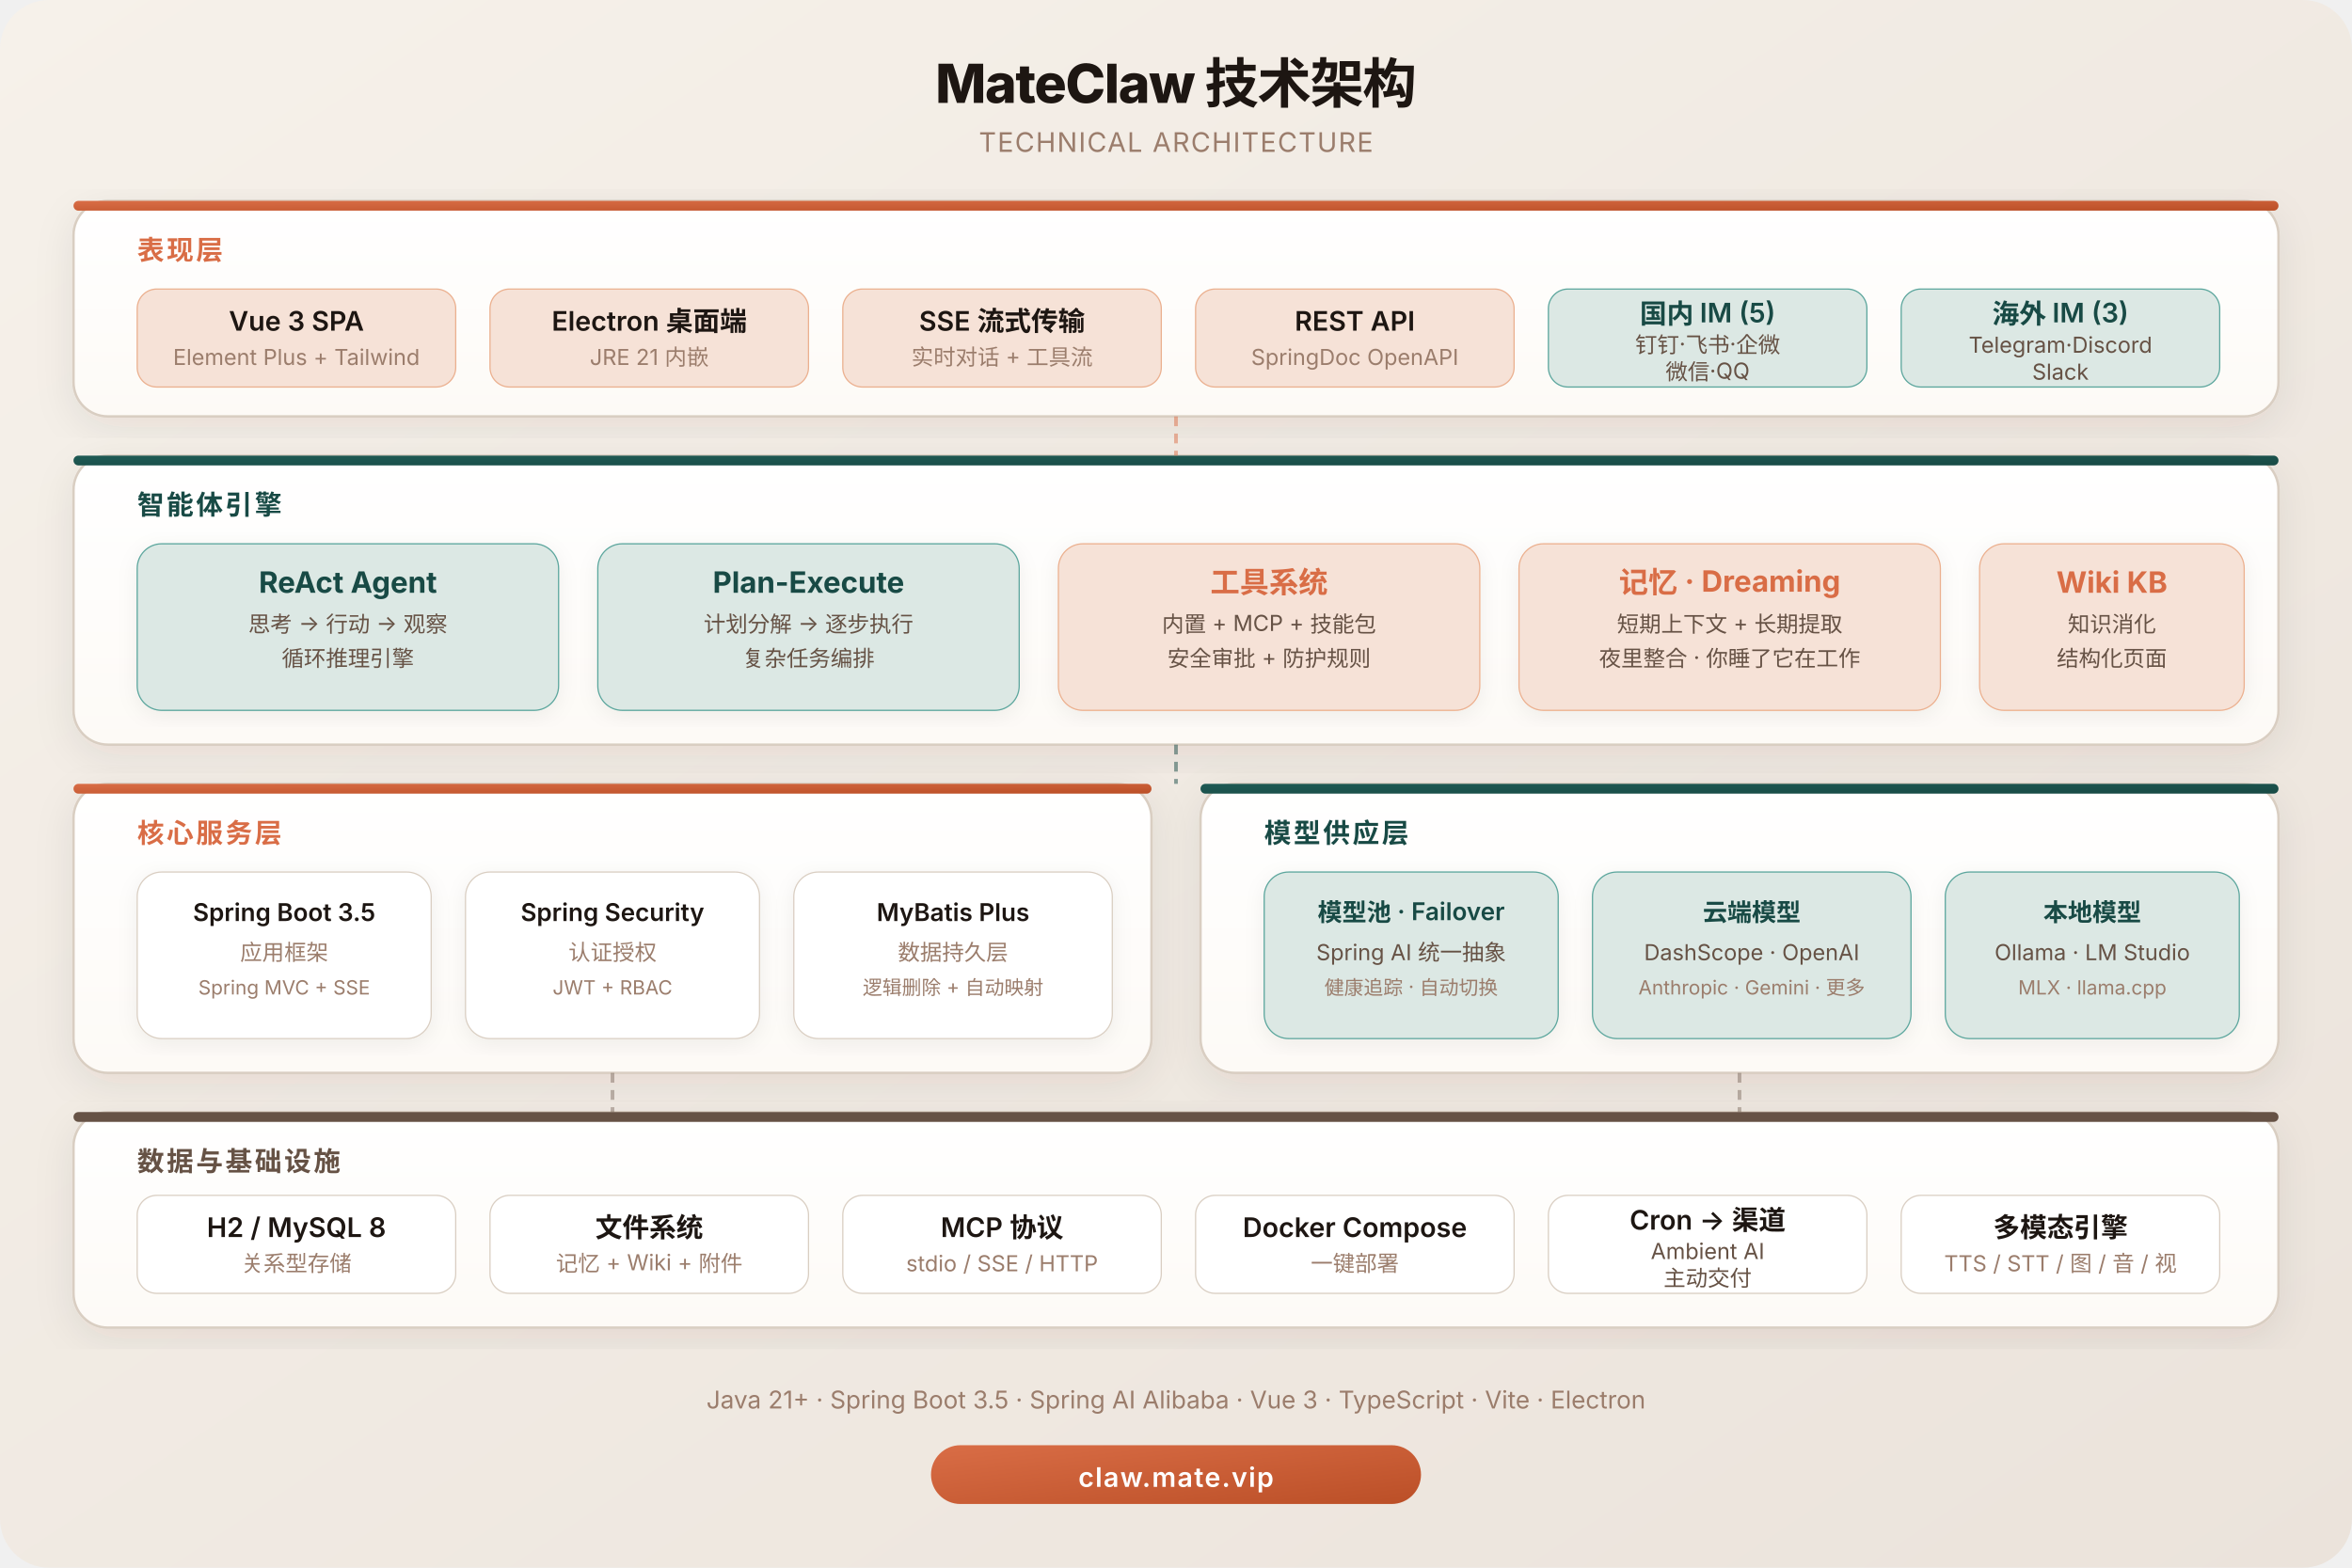
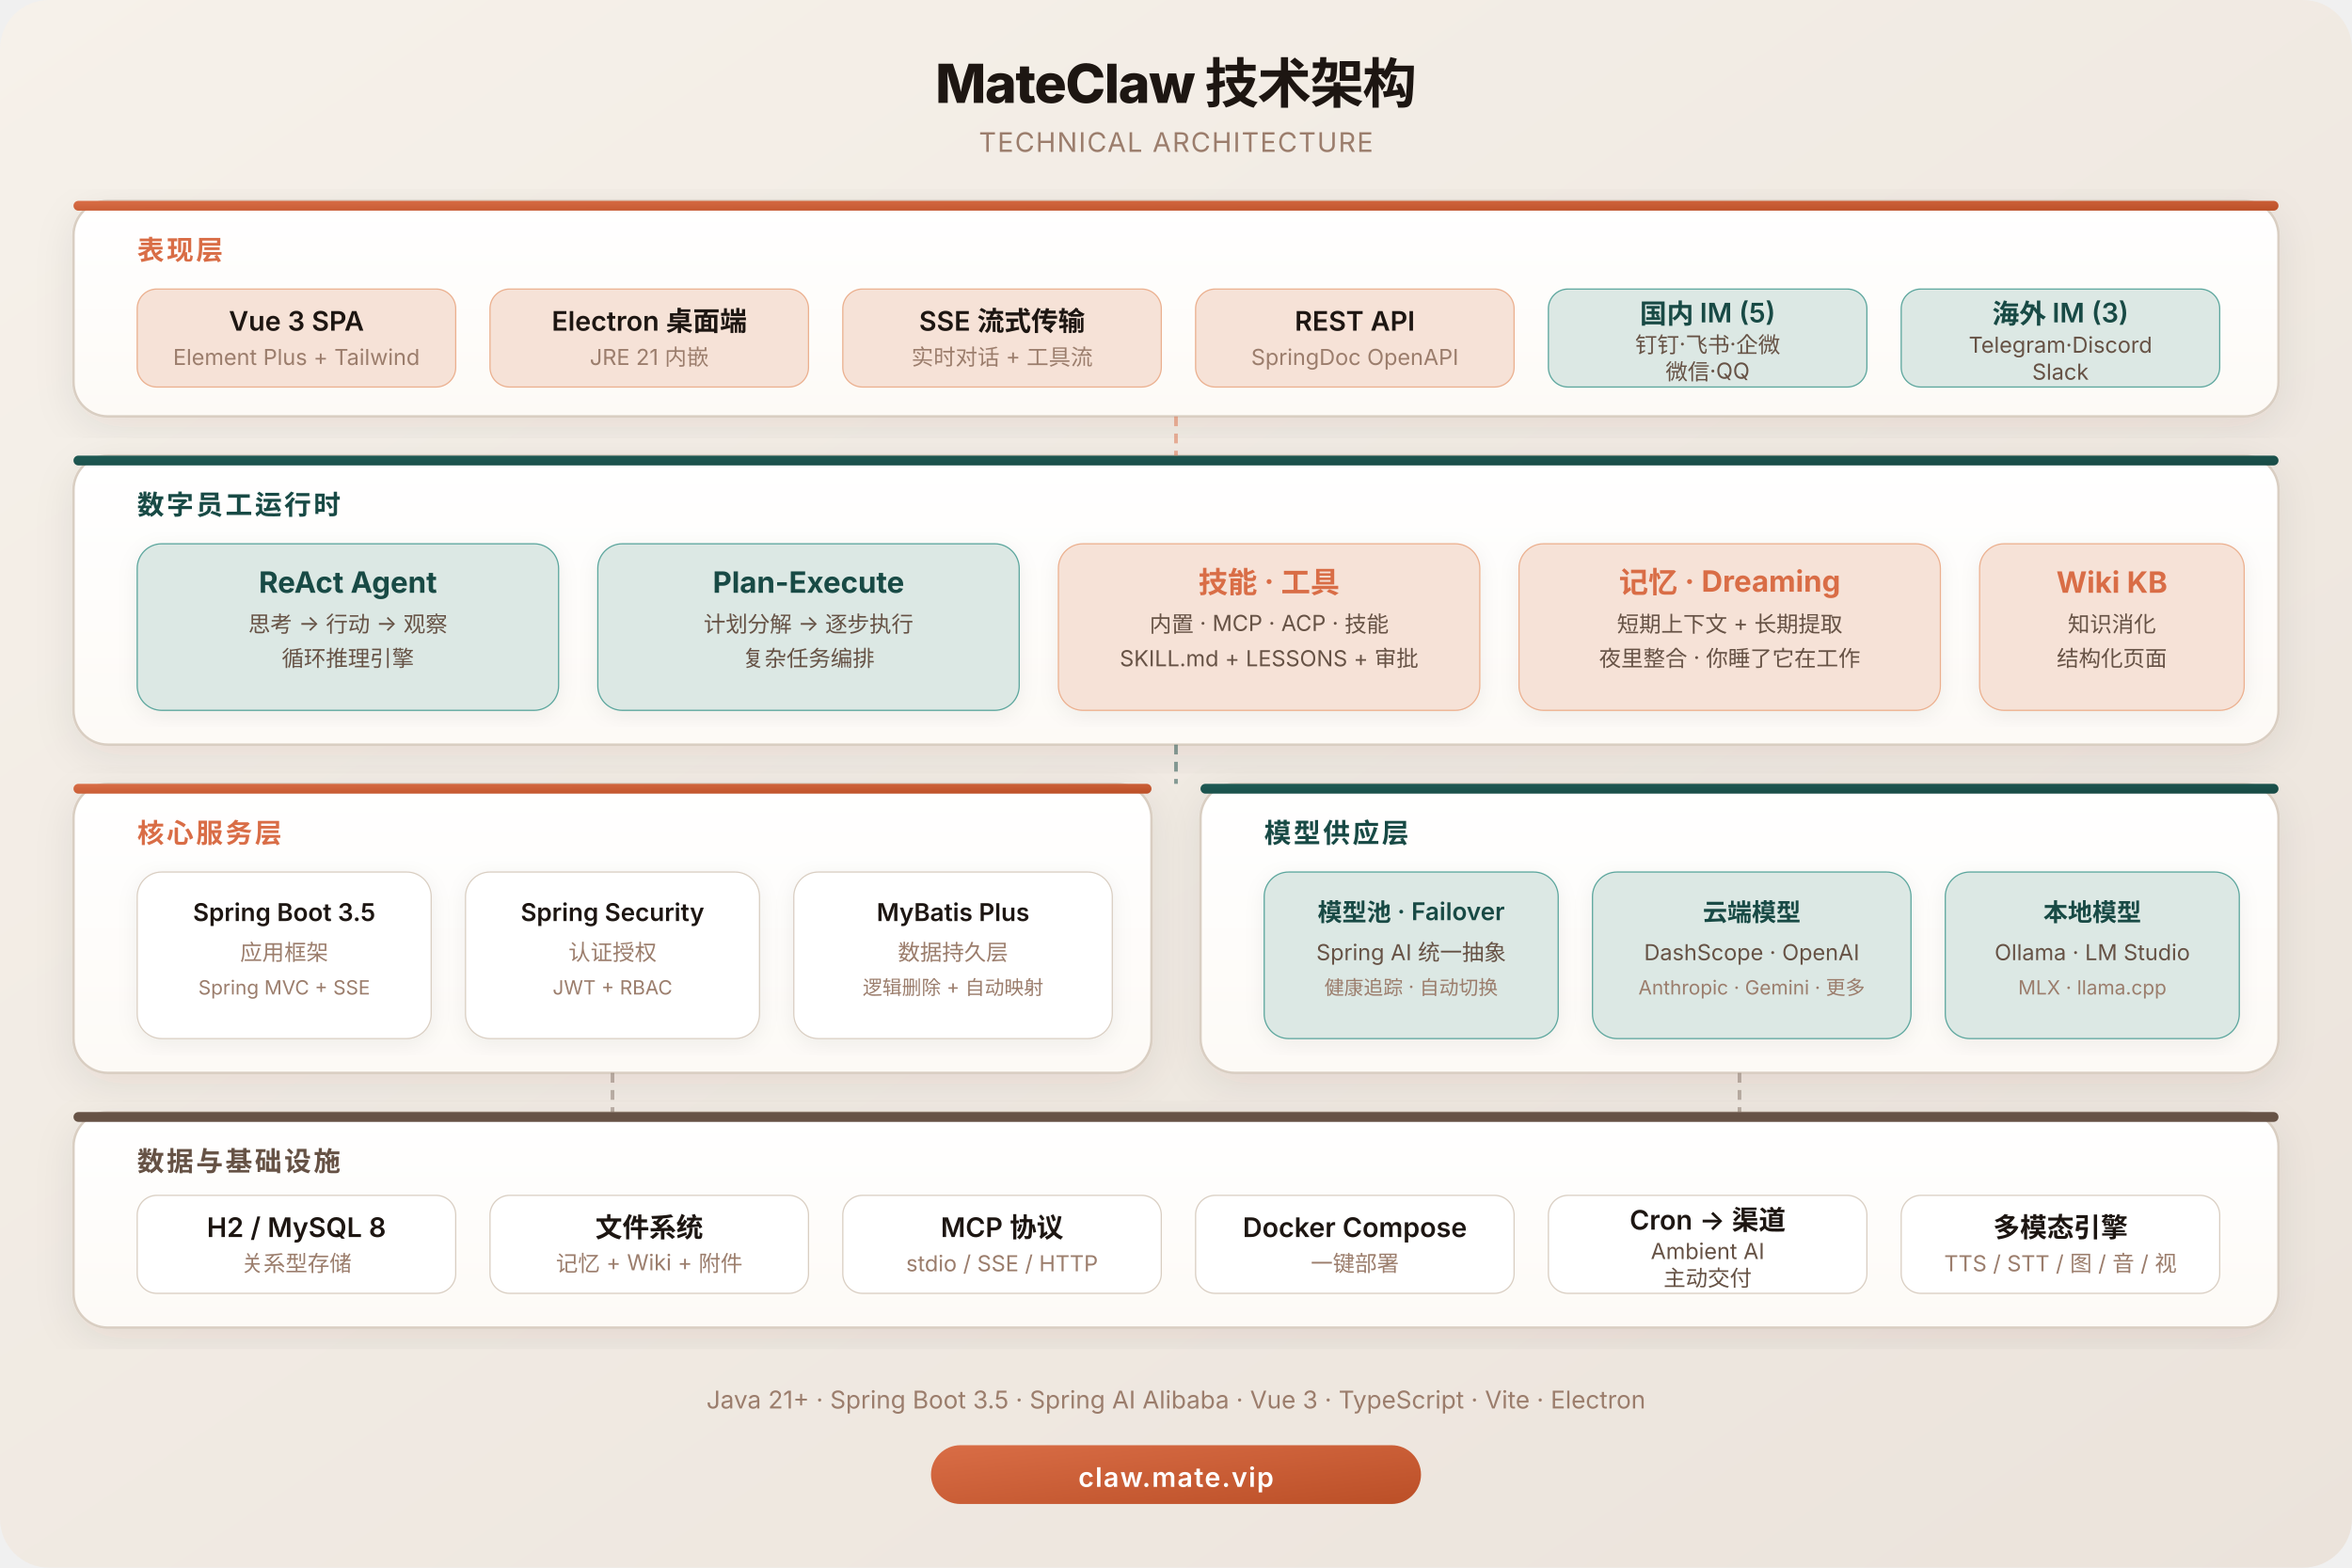
<svg xmlns="http://www.w3.org/2000/svg" viewBox="0 0 960 640" font-family="'Inter','PingFang SC','Microsoft YaHei',sans-serif">
  <defs>
    <linearGradient id="bg" x1="0" y1="0" x2="1" y2="1">
      <stop offset="0%" stop-color="#f6f1ea" />
      <stop offset="100%" stop-color="#ebe3db" />
    </linearGradient>
    <linearGradient id="primary" x1="0" y1="0" x2="1" y2="1">
      <stop offset="0%" stop-color="#d96d46" />
      <stop offset="100%" stop-color="#bb4f27" />
    </linearGradient>
    <linearGradient id="accent" x1="0" y1="0" x2="1" y2="1">
      <stop offset="0%" stop-color="#1e5a54" />
      <stop offset="100%" stop-color="#184a45" />
    </linearGradient>
    <linearGradient id="warm" x1="0" y1="0" x2="0" y2="1">
      <stop offset="0%" stop-color="#ffffff" />
      <stop offset="100%" stop-color="#fdfaf6" />
    </linearGradient>
    <filter id="shadow">
      <feDropShadow dx="0" dy="4" stdDeviation="8" flood-color="#3a2013" flood-opacity="0.08" />
    </filter>
    <filter id="shadowSm">
      <feDropShadow dx="0" dy="2" stdDeviation="4" flood-color="#3a2013" flood-opacity="0.06" />
    </filter>
  </defs>
  <rect width="960" height="640" rx="20" fill="url(#bg)" />
  <text x="480" y="42" text-anchor="middle" font-size="22" font-weight="800" fill="#1d1612" letter-spacing="-0.5">MateClaw 技术架构</text>
  <text x="480" y="62" text-anchor="middle" font-size="11" fill="#9b7d6c" letter-spacing="0.5">TECHNICAL ARCHITECTURE</text>
  <rect x="30" y="82" width="900" height="88" rx="14" fill="url(#warm)" stroke="#d9cec2" stroke-width="1" filter="url(#shadow)" />
  <rect x="30" y="82" width="900" height="4" rx="2" fill="url(#primary)" />
  <text x="56" y="106" font-size="11" font-weight="700" fill="#d96d46" letter-spacing="1">表现层</text>
  <g transform="translate(56, 118)">
    <rect width="130" height="40" rx="8" fill="#f6e2d7" stroke="#ebb08f" stroke-width="0.5" />
    <text x="65" y="17" text-anchor="middle" font-size="11" font-weight="600" fill="#1d1612">Vue 3 SPA</text>
    <text x="65" y="31" text-anchor="middle" font-size="9" fill="#9b7d6c">Element Plus + Tailwind</text>
  </g>
  <g transform="translate(200, 118)">
    <rect width="130" height="40" rx="8" fill="#f6e2d7" stroke="#ebb08f" stroke-width="0.5" />
    <text x="65" y="17" text-anchor="middle" font-size="11" font-weight="600" fill="#1d1612">Electron 桌面端</text>
    <text x="65" y="31" text-anchor="middle" font-size="9" fill="#9b7d6c">JRE 21 内嵌</text>
  </g>
  <g transform="translate(344, 118)">
    <rect width="130" height="40" rx="8" fill="#f6e2d7" stroke="#ebb08f" stroke-width="0.5" />
    <text x="65" y="17" text-anchor="middle" font-size="11" font-weight="600" fill="#1d1612">SSE 流式传输</text>
    <text x="65" y="31" text-anchor="middle" font-size="9" fill="#9b7d6c">实时对话 + 工具流</text>
  </g>
  <g transform="translate(488, 118)">
    <rect width="130" height="40" rx="8" fill="#f6e2d7" stroke="#ebb08f" stroke-width="0.5" />
    <text x="65" y="17" text-anchor="middle" font-size="11" font-weight="600" fill="#1d1612">REST API</text>
    <text x="65" y="31" text-anchor="middle" font-size="9" fill="#9b7d6c">SpringDoc OpenAPI</text>
  </g>
  <g transform="translate(632, 118)">
    <rect width="130" height="40" rx="8" fill="#dce8e4" stroke="#5ca69d" stroke-width="0.5" />
    <text x="65" y="14" text-anchor="middle" font-size="11" font-weight="600" fill="#184a45">国内 IM (5)</text>
    <text x="65" y="26" text-anchor="middle" font-size="9" fill="#665245">钉钉·飞书·企微</text>
    <text x="65" y="37" text-anchor="middle" font-size="9" fill="#665245">微信·QQ</text>
  </g>
  <g transform="translate(776, 118)">
    <rect width="130" height="40" rx="8" fill="#dce8e4" stroke="#5ca69d" stroke-width="0.5" />
    <text x="65" y="14" text-anchor="middle" font-size="11" font-weight="600" fill="#184a45">海外 IM (3)</text>
    <text x="65" y="26" text-anchor="middle" font-size="9" fill="#665245">Telegram·Discord</text>
    <text x="65" y="37" text-anchor="middle" font-size="9" fill="#665245">Slack</text>
  </g>
  <rect x="30" y="186" width="900" height="118" rx="14" fill="url(#warm)" stroke="#d9cec2" stroke-width="1" filter="url(#shadow)" />
  <rect x="30" y="186" width="900" height="4" rx="2" fill="url(#accent)" />
-   <text x="56" y="210" font-size="11" font-weight="700" fill="#184a45" letter-spacing="1">智能体引擎</text>
+   <text x="56" y="210" font-size="11" font-weight="700" fill="#184a45" letter-spacing="1">数字员工运行时</text>
  <g transform="translate(56, 222)">
    <rect width="172" height="68" rx="10" fill="#dce8e4" stroke="#5ca69d" stroke-width="0.5" filter="url(#shadowSm)" />
    <text x="86" y="20" text-anchor="middle" font-size="12" font-weight="700" fill="#184a45">ReAct Agent</text>
    <text x="86" y="36" text-anchor="middle" font-size="9" fill="#665245">思考 → 行动 → 观察</text>
    <text x="86" y="50" text-anchor="middle" font-size="9" fill="#665245">循环推理引擎</text>
  </g>
  <g transform="translate(244, 222)">
    <rect width="172" height="68" rx="10" fill="#dce8e4" stroke="#5ca69d" stroke-width="0.5" filter="url(#shadowSm)" />
    <text x="86" y="20" text-anchor="middle" font-size="12" font-weight="700" fill="#184a45">Plan-Execute</text>
    <text x="86" y="36" text-anchor="middle" font-size="9" fill="#665245">计划分解 → 逐步执行</text>
    <text x="86" y="50" text-anchor="middle" font-size="9" fill="#665245">复杂任务编排</text>
  </g>
  <g transform="translate(432, 222)">
    <rect width="172" height="68" rx="10" fill="#f6e2d7" stroke="#ebb08f" stroke-width="0.5" filter="url(#shadowSm)" />
-     <text x="86" y="20" text-anchor="middle" font-size="12" font-weight="700" fill="#d96d46">工具系统</text>
-     <text x="86" y="36" text-anchor="middle" font-size="9" fill="#665245">内置 + MCP + 技能包</text>
-     <text x="86" y="50" text-anchor="middle" font-size="9" fill="#665245">安全审批 + 防护规则</text>
+     <text x="86" y="20" text-anchor="middle" font-size="12" font-weight="700" fill="#d96d46">技能 · 工具</text>
+     <text x="86" y="36" text-anchor="middle" font-size="9" fill="#665245">内置 · MCP · ACP · 技能</text>
+     <text x="86" y="50" text-anchor="middle" font-size="9" fill="#665245">SKILL.md + LESSONS + 审批</text>
  </g>
  <g transform="translate(620, 222)">
    <rect width="172" height="68" rx="10" fill="#f6e2d7" stroke="#ebb08f" stroke-width="0.5" filter="url(#shadowSm)" />
    <text x="86" y="20" text-anchor="middle" font-size="12" font-weight="700" fill="#d96d46">记忆 · Dreaming</text>
    <text x="86" y="36" text-anchor="middle" font-size="9" fill="#665245">短期上下文 + 长期提取</text>
    <text x="86" y="50" text-anchor="middle" font-size="9" fill="#665245">夜里整合 · 你睡了它在工作</text>
  </g>
  <g transform="translate(808, 222)">
    <rect width="108" height="68" rx="10" fill="#f6e2d7" stroke="#ebb08f" stroke-width="0.5" filter="url(#shadowSm)" />
    <text x="54" y="20" text-anchor="middle" font-size="12" font-weight="700" fill="#d96d46">Wiki KB</text>
    <text x="54" y="36" text-anchor="middle" font-size="9" fill="#665245">知识消化</text>
    <text x="54" y="50" text-anchor="middle" font-size="9" fill="#665245">结构化页面</text>
  </g>
  <rect x="30" y="320" width="440" height="118" rx="14" fill="url(#warm)" stroke="#d9cec2" stroke-width="1" filter="url(#shadow)" />
  <rect x="30" y="320" width="440" height="4" rx="2" fill="url(#primary)" />
  <text x="56" y="344" font-size="11" font-weight="700" fill="#d96d46" letter-spacing="1">核心服务层</text>
  <g transform="translate(56, 356)">
    <rect width="120" height="68" rx="10" fill="#fff" stroke="#d9cec2" stroke-width="0.5" filter="url(#shadowSm)" />
    <text x="60" y="20" text-anchor="middle" font-size="10" font-weight="600" fill="#1d1612">Spring Boot 3.5</text>
    <text x="60" y="36" text-anchor="middle" font-size="9" fill="#9b7d6c">应用框架</text>
    <text x="60" y="50" text-anchor="middle" font-size="8" fill="#9b7d6c">Spring MVC + SSE</text>
  </g>
  <g transform="translate(190, 356)">
    <rect width="120" height="68" rx="10" fill="#fff" stroke="#d9cec2" stroke-width="0.5" filter="url(#shadowSm)" />
    <text x="60" y="20" text-anchor="middle" font-size="10" font-weight="600" fill="#1d1612">Spring Security</text>
    <text x="60" y="36" text-anchor="middle" font-size="9" fill="#9b7d6c">认证授权</text>
    <text x="60" y="50" text-anchor="middle" font-size="8" fill="#9b7d6c">JWT + RBAC</text>
  </g>
  <g transform="translate(324, 356)">
    <rect width="130" height="68" rx="10" fill="#fff" stroke="#d9cec2" stroke-width="0.5" filter="url(#shadowSm)" />
    <text x="65" y="20" text-anchor="middle" font-size="10" font-weight="600" fill="#1d1612">MyBatis Plus</text>
    <text x="65" y="36" text-anchor="middle" font-size="9" fill="#9b7d6c">数据持久层</text>
    <text x="65" y="50" text-anchor="middle" font-size="8" fill="#9b7d6c">逻辑删除 + 自动映射</text>
  </g>
  <rect x="490" y="320" width="440" height="118" rx="14" fill="url(#warm)" stroke="#d9cec2" stroke-width="1" filter="url(#shadow)" />
  <rect x="490" y="320" width="440" height="4" rx="2" fill="url(#accent)" />
  <text x="516" y="344" font-size="11" font-weight="700" fill="#184a45" letter-spacing="1">模型供应层</text>
  <g transform="translate(516, 356)">
    <rect width="120" height="68" rx="10" fill="#dce8e4" stroke="#5ca69d" stroke-width="0.5" filter="url(#shadowSm)" />
    <text x="60" y="20" text-anchor="middle" font-size="10" font-weight="600" fill="#184a45">模型池 · Failover</text>
    <text x="60" y="36" text-anchor="middle" font-size="9" fill="#665245">Spring AI 统一抽象</text>
    <text x="60" y="50" text-anchor="middle" font-size="8" fill="#9b7d6c">健康追踪 · 自动切换</text>
  </g>
  <g transform="translate(650, 356)">
    <rect width="130" height="68" rx="10" fill="#dce8e4" stroke="#5ca69d" stroke-width="0.5" filter="url(#shadowSm)" />
    <text x="65" y="20" text-anchor="middle" font-size="10" font-weight="600" fill="#184a45">云端模型</text>
    <text x="65" y="36" text-anchor="middle" font-size="9" fill="#665245">DashScope · OpenAI</text>
    <text x="65" y="50" text-anchor="middle" font-size="8" fill="#9b7d6c">Anthropic · Gemini · 更多</text>
  </g>
  <g transform="translate(794, 356)">
    <rect width="120" height="68" rx="10" fill="#dce8e4" stroke="#5ca69d" stroke-width="0.5" filter="url(#shadowSm)" />
    <text x="60" y="20" text-anchor="middle" font-size="10" font-weight="600" fill="#184a45">本地模型</text>
    <text x="60" y="36" text-anchor="middle" font-size="9" fill="#665245">Ollama · LM Studio</text>
    <text x="60" y="50" text-anchor="middle" font-size="8" fill="#9b7d6c">MLX · llama.cpp</text>
  </g>
  <rect x="30" y="454" width="900" height="88" rx="14" fill="url(#warm)" stroke="#d9cec2" stroke-width="1" filter="url(#shadow)" />
  <rect x="30" y="454" width="900" height="4" rx="2" fill="#665245" />
  <text x="56" y="478" font-size="11" font-weight="700" fill="#665245" letter-spacing="1">数据与基础设施</text>
  <g transform="translate(56, 488)">
    <rect width="130" height="40" rx="8" fill="#fff" stroke="#d9cec2" stroke-width="0.5" />
    <text x="65" y="17" text-anchor="middle" font-size="11" font-weight="600" fill="#1d1612">H2 / MySQL 8</text>
    <text x="65" y="31" text-anchor="middle" font-size="9" fill="#9b7d6c">关系型存储</text>
  </g>
  <g transform="translate(200, 488)">
    <rect width="130" height="40" rx="8" fill="#fff" stroke="#d9cec2" stroke-width="0.5" />
    <text x="65" y="17" text-anchor="middle" font-size="11" font-weight="600" fill="#1d1612">文件系统</text>
    <text x="65" y="31" text-anchor="middle" font-size="9" fill="#9b7d6c">记忆 + Wiki + 附件</text>
  </g>
  <g transform="translate(344, 488)">
    <rect width="130" height="40" rx="8" fill="#fff" stroke="#d9cec2" stroke-width="0.5" />
    <text x="65" y="17" text-anchor="middle" font-size="11" font-weight="600" fill="#1d1612">MCP 协议</text>
    <text x="65" y="31" text-anchor="middle" font-size="9" fill="#9b7d6c">stdio / SSE / HTTP</text>
  </g>
  <g transform="translate(488, 488)">
    <rect width="130" height="40" rx="8" fill="#fff" stroke="#d9cec2" stroke-width="0.5" />
    <text x="65" y="17" text-anchor="middle" font-size="11" font-weight="600" fill="#1d1612">Docker Compose</text>
    <text x="65" y="31" text-anchor="middle" font-size="9" fill="#9b7d6c">一键部署</text>
  </g>
  <g transform="translate(632, 488)">
    <rect width="130" height="40" rx="8" fill="#fff" stroke="#d9cec2" stroke-width="0.5" />
    <text x="65" y="14" text-anchor="middle" font-size="11" font-weight="600" fill="#1d1612">Cron → 渠道</text>
    <text x="65" y="26" text-anchor="middle" font-size="9" fill="#665245">Ambient AI</text>
    <text x="65" y="37" text-anchor="middle" font-size="9" fill="#665245">主动交付</text>
  </g>
  <g transform="translate(776, 488)">
    <rect width="130" height="40" rx="8" fill="#fff" stroke="#d9cec2" stroke-width="0.5" />
    <text x="65" y="17" text-anchor="middle" font-size="11" font-weight="600" fill="#1d1612">多模态引擎</text>
    <text x="65" y="31" text-anchor="middle" font-size="9" fill="#9b7d6c">TTS / STT / 图 / 音 / 视</text>
  </g>
  <line x1="480" y1="170" x2="480" y2="186" stroke="#d96d46" stroke-width="1.5" stroke-dasharray="4,3" opacity="0.5" />
  <line x1="480" y1="304" x2="480" y2="320" stroke="#184a45" stroke-width="1.5" stroke-dasharray="4,3" opacity="0.5" />
  <line x1="250" y1="438" x2="250" y2="454" stroke="#665245" stroke-width="1.5" stroke-dasharray="4,3" opacity="0.4" />
  <line x1="710" y1="438" x2="710" y2="454" stroke="#665245" stroke-width="1.5" stroke-dasharray="4,3" opacity="0.4" />
  <text x="480" y="575" text-anchor="middle" font-size="10" fill="#9b7d6c">Java 21+ · Spring Boot 3.5 · Spring AI Alibaba · Vue 3 · TypeScript · Vite · Electron</text>
  <rect x="380" y="590" width="200" height="24" rx="12" fill="url(#primary)" />
  <text x="480" y="607" text-anchor="middle" font-size="11" font-weight="600" fill="#fff" letter-spacing="0.5">claw.mate.vip</text>
</svg>
